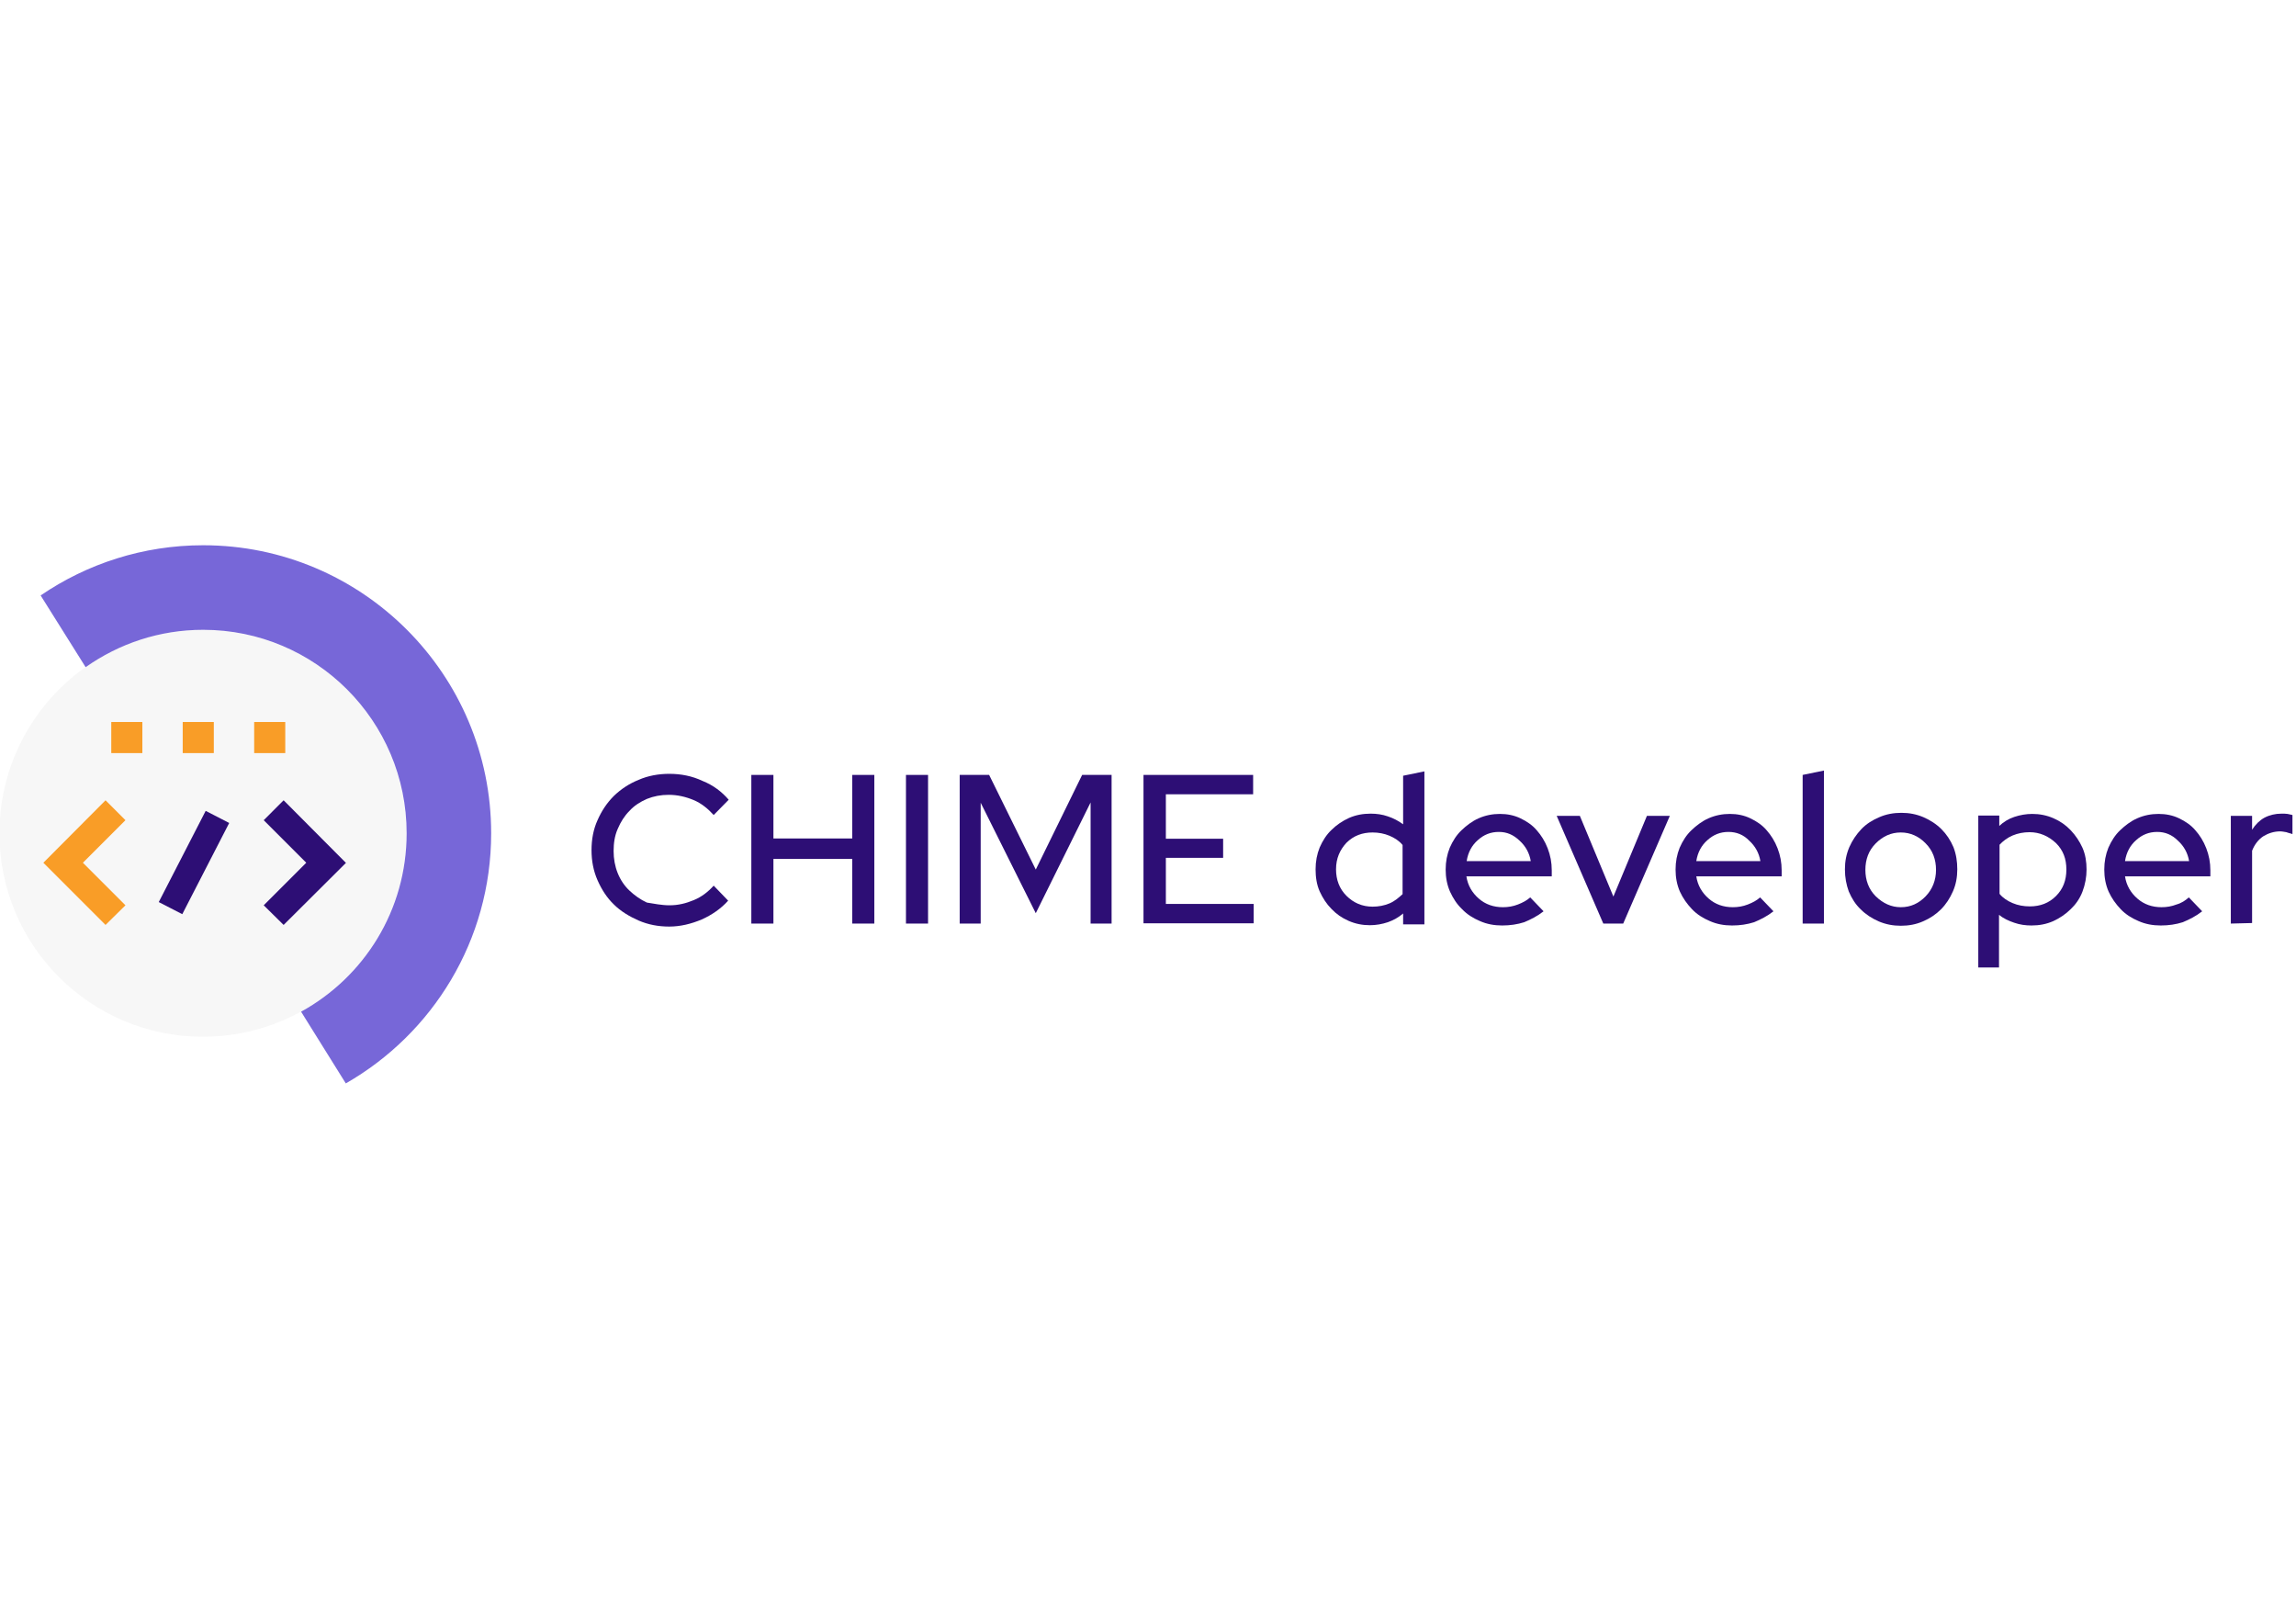
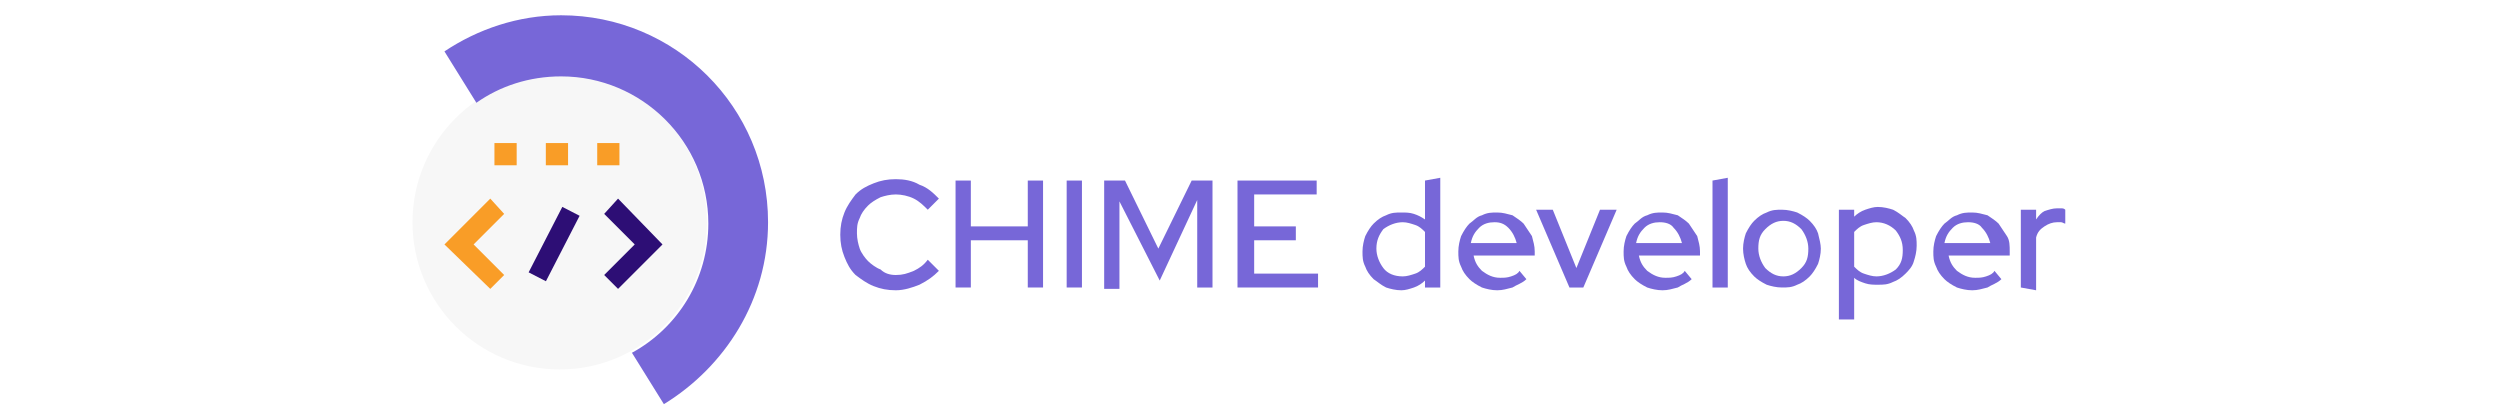
- <svg xmlns="http://www.w3.org/2000/svg" version="1.1" id="svg3077" x="0px" y="0px" viewBox="0 0 841.9 595.3" style="enable-background:new 0 0 841.9 595.3;" xml:space="preserve">
+ <svg xmlns="http://www.w3.org/2000/svg" version="1.1" id="svg3077" x="0px" y="0px" viewBox="0 0 180 30" style="enable-background:new 0 0 180 30;" xml:space="preserve">
  <style type="text/css">
	.st0{fill:#F7F7F7;}
	.st1{fill:#7767D8;}
	.st2{fill:#F99D27;}
	.st3{fill:#2D0E75;}
- 	.st4{enable-background:new    ;}
</style>
  <g>
-     <circle class="st0" cx="74.4" cy="305.5" r="74.6" />
    <g>
-       <path class="st1" d="M180.1,305.5c0-58.3-47.3-105.6-105.6-105.6c-22.1,0-42.6,6.8-59.6,18.4l16.5,26.3    c12.2-8.6,27-13.7,43.1-13.7c41.2,0,74.6,33.4,74.6,74.6c0,28.2-15.6,52.7-38.7,65.4l16.4,26.3C158.6,379,180.1,344.8,180.1,305.5    z" />
+       <circle class="st0" cx="40.3" cy="16" r="10.6" />
+       <g>
+         <path class="st1" d="M55.3,16c0-8.3-6.7-14.9-14.9-14.9c-3.1,0-6,1-8.4,2.6l2.3,3.7c1.7-1.2,3.8-1.9,6.1-1.9     c5.8,0,10.6,4.7,10.6,10.6c0,4-2.2,7.5-5.5,9.3l2.3,3.7C52.2,26.4,55.3,21.6,55.3,16z" />
+       </g>
+       <rect x="35.6" y="10.3" class="st2" width="1.6" height="1.6" />
+       <rect x="39.3" y="10.3" class="st2" width="1.6" height="1.6" />
+       <rect x="43" y="10.3" class="st2" width="1.6" height="1.6" />
+       <rect x="37.2" y="16.9" transform="matrix(0.4576 -0.8892 0.8892 0.4576 6.0113 44.9538)" class="st3" width="5.3" height="1.4" />
+       <polygon class="st3" points="47.7,17.6 47.7,17.6 44.5,14.3 43.5,15.4 45.7,17.6 43.5,19.8 44.5,20.8 47.7,17.6   " />
+       <polygon class="st2" points="32,17.6 32,17.6 35.3,14.3 36.3,15.4 34.1,17.6 36.3,19.8 35.3,20.8   " />
    </g>
-     <rect x="40.8" y="264.7" class="st2" width="11.4" height="11.4" />
-     <rect x="67" y="264.7" class="st2" width="11.4" height="11.4" />
-     <rect x="93.2" y="264.7" class="st2" width="11.4" height="11.4" />
-     <rect x="66.3" y="297.4" transform="matrix(0.8892 0.4576 -0.4576 0.8892 152.5553 2.4944)" class="st3" width="9.7" height="37.6" />
-     <polygon class="st3" points="126.8,316.3 126.8,316.3 104,293.4 96.7,300.7 112.3,316.3 96.7,331.9 104,339.1 126.9,316.3  " />
-     <polygon class="st2" points="15.9,316.3 15.9,316.3 38.7,293.4 46,300.7 30.4,316.3 46,331.9 38.7,339.1 15.9,316.3  " />
-   </g>
-   <g class="st4">
-     <path class="st3" d="M245.5,331.9c3.2,0,6-0.7,8.9-1.9c2.9-1.2,5.2-3,7.3-5.3l5.3,5.5c-2.6,2.9-5.9,5.2-9.7,6.9   c-3.8,1.6-7.8,2.6-11.9,2.6c-4,0-7.7-0.7-11.2-2.2c-3.4-1.5-6.6-3.4-9.1-5.9c-2.6-2.5-4.5-5.5-6-8.9c-1.5-3.4-2.2-7.1-2.2-11   c0-4,0.7-7.7,2.2-11c1.5-3.4,3.4-6.3,6-8.9c2.6-2.5,5.6-4.5,9.1-5.9c3.4-1.5,7.3-2.2,11.2-2.2c4.3,0,8.4,0.8,12.2,2.6   c4,1.6,7.1,4,9.6,6.9l-5.5,5.6c-2.1-2.3-4.5-4.3-7.4-5.5c-2.9-1.2-5.9-1.9-9.1-1.9c-2.9,0-5.5,0.5-8,1.5c-2.5,1.1-4.7,2.5-6.4,4.4   c-1.8,1.8-3.2,4-4.3,6.6c-1.1,2.5-1.5,5.2-1.5,8.1c0,2.9,0.5,5.6,1.5,8.1c1,2.5,2.5,4.7,4.3,6.4s4,3.3,6.4,4.4   C239.8,331.3,242.6,331.9,245.5,331.9z" />
-     <path class="st3" d="M275.5,338.6v-54.5h8.1v23.3h28.9v-23.3h8.1v54.5h-8.1v-23.7h-28.9v23.7H275.5L275.5,338.6z" />
-     <path class="st3" d="M332.2,338.6v-54.5h8.1v54.5H332.2L332.2,338.6z" />
-     <path class="st3" d="M379.8,334.8l-20.2-40.5v44.3h-7.7v-54.5h10.8l17.1,34.7l17-34.7h10.8v54.5h-7.7v-44.4L379.8,334.8z" />
-     <path class="st3" d="M419.3,338.6v-54.5h40.2v7.1h-32v16.3h21v7h-21v16.9h32.2v7.1H419.3L419.3,338.6z" />
-     <path class="st3" d="M514.5,338.6v-3.7c-1.6,1.4-3.6,2.5-5.6,3.2c-2.1,0.7-4.3,1.1-6.6,1.1c-2.7,0-5.3-0.5-7.8-1.6   c-2.5-1.1-4.5-2.5-6.3-4.4c-1.8-1.8-3.2-4-4.3-6.4c-1.1-2.5-1.5-5.2-1.5-8.1c0-2.9,0.5-5.5,1.5-8c1.1-2.5,2.5-4.7,4.3-6.4   c1.8-1.8,4-3.3,6.4-4.4c2.5-1.1,5.1-1.6,8-1.6c2.2,0,4.3,0.3,6.3,1c2.1,0.7,3.8,1.6,5.6,2.9v-17.8l7.8-1.6v56.1H514.5L514.5,338.6z    M489.9,318.7c0,3.8,1.2,7.1,3.8,9.7c2.6,2.6,5.8,4,9.6,4c2.2,0,4.3-0.4,6.2-1.2s3.4-2.1,4.8-3.4v-18c-1.2-1.5-2.9-2.6-4.8-3.4   s-4-1.2-6.2-1.2c-3.8,0-7,1.2-9.6,3.8C491.3,311.6,489.9,314.7,489.9,318.7z" />
-     <path class="st3" d="M566,334.1c-2.3,1.8-4.7,3-7.1,4c-2.5,0.8-5.2,1.2-8.1,1.2s-5.6-0.5-8.1-1.6c-2.6-1.1-4.8-2.5-6.6-4.4   c-1.9-1.8-3.3-4-4.4-6.4c-1.1-2.5-1.6-5.2-1.6-8.1c0-2.9,0.5-5.5,1.5-8c1.1-2.5,2.5-4.7,4.3-6.4s3.8-3.3,6.3-4.4   c2.5-1.1,5.1-1.6,7.8-1.6c2.7,0,5.2,0.5,7.5,1.6s4.4,2.5,6,4.4c1.6,1.8,3,4,4,6.6c1,2.6,1.5,5.2,1.5,8.1v2.2h-31.3   c0.5,3.3,2.1,6,4.5,8.1c2.5,2.2,5.5,3.2,8.9,3.2c1.9,0,3.7-0.3,5.5-1c1.8-0.7,3.3-1.5,4.5-2.6L566,334.1z M549.6,305   c-3,0-5.5,1-7.7,3c-2.2,1.9-3.6,4.5-4.1,7.7h23.5c-0.5-3-1.9-5.5-4.1-7.5C554.9,306,552.5,305,549.6,305z" />
-     <path class="st3" d="M587.9,338.6l-17.1-39.5h8.5l12.3,29.6l12.3-29.6h8.4l-17.1,39.5H587.9z" />
-     <path class="st3" d="M650.3,334.1c-2.3,1.8-4.7,3-7.1,4c-2.5,0.8-5.2,1.2-8.1,1.2s-5.6-0.5-8.1-1.6c-2.6-1.1-4.8-2.5-6.6-4.4   c-1.8-1.9-3.3-4-4.4-6.4c-1.1-2.5-1.6-5.2-1.6-8.1c0-2.9,0.5-5.5,1.5-8c1.1-2.5,2.5-4.7,4.3-6.4s3.8-3.3,6.3-4.4   c2.5-1.1,5.1-1.6,7.8-1.6c2.7,0,5.2,0.5,7.5,1.6s4.4,2.5,6,4.4c1.6,1.8,3,4,4,6.6c1,2.6,1.5,5.2,1.5,8.1v2.2H622   c0.5,3.3,2.1,6,4.5,8.1c2.5,2.2,5.5,3.2,8.9,3.2c1.9,0,3.7-0.3,5.5-1c1.8-0.7,3.3-1.5,4.5-2.6L650.3,334.1z M633.8,305   c-3,0-5.5,1-7.7,3c-2.2,1.9-3.6,4.5-4.1,7.7h23.5c-0.5-3-1.9-5.5-4.1-7.5C639.3,306,636.7,305,633.8,305z" />
-     <path class="st3" d="M668.8,282.5v56.1H661v-54.5L668.8,282.5z" />
-     <path class="st3" d="M676.5,318.7c0-2.9,0.5-5.5,1.6-8.1c1.1-2.5,2.6-4.7,4.4-6.6c1.8-1.9,4-3.3,6.6-4.4c2.5-1.1,5.2-1.6,8.1-1.6   c2.9,0,5.5,0.5,8.1,1.6c2.5,1.1,4.7,2.5,6.6,4.4c1.8,1.8,3.3,4,4.4,6.6c1,2.6,1.4,5.3,1.4,8.1c0,2.9-0.5,5.6-1.6,8.1   c-1.1,2.5-2.5,4.7-4.4,6.6c-1.8,1.8-4,3.3-6.6,4.4c-2.5,1.1-5.2,1.6-8.1,1.6s-5.5-0.5-8.1-1.6c-2.5-1.1-4.7-2.5-6.6-4.4   c-1.9-1.8-3.3-4-4.4-6.6C677,324.3,676.5,321.7,676.5,318.7z M697,332.6c3.6,0,6.6-1.4,9.1-4c2.5-2.6,3.8-5.9,3.8-9.7   c0-3.8-1.2-7.1-3.8-9.7c-2.5-2.6-5.6-4-9.1-4c-3.6,0-6.6,1.4-9.2,4c-2.6,2.6-3.8,5.9-3.8,9.7c0,3.8,1.2,7.1,3.8,9.7   C690.5,331.2,693.5,332.6,697,332.6z" />
-     <path class="st3" d="M725.4,354.7V299h7.7v3.8c1.6-1.5,3.4-2.6,5.5-3.3s4.3-1.1,6.6-1.1c2.7,0,5.3,0.5,7.8,1.6s4.5,2.5,6.3,4.4   c1.8,1.9,3.2,4,4.3,6.4c1.1,2.5,1.5,5.2,1.5,8c0,2.7-0.5,5.5-1.5,8.1c-1,2.6-2.5,4.7-4.3,6.4c-1.8,1.8-4,3.3-6.4,4.4   c-2.5,1.1-5.1,1.6-8,1.6c-2.2,0-4.3-0.3-6.3-1c-2.1-0.7-4-1.6-5.6-2.9v19.3L725.4,354.7L725.4,354.7z M744.2,305.1   c-2.2,0-4.3,0.4-6.2,1.2s-3.6,2.1-4.8,3.4v18c1.2,1.5,2.9,2.6,4.8,3.4s4,1.2,6.3,1.2c3.8,0,7-1.2,9.6-3.8c2.6-2.6,3.8-5.8,3.8-9.7   c0-4-1.2-7.1-3.8-9.7C751.1,306.5,747.9,305.1,744.2,305.1z" />
-     <path class="st3" d="M807.5,334.1c-2.3,1.8-4.7,3-7.1,4c-2.5,0.8-5.2,1.2-8.1,1.2c-2.9,0-5.6-0.5-8.1-1.6c-2.6-1.1-4.8-2.5-6.6-4.4   c-1.8-1.9-3.3-4-4.4-6.4c-1.1-2.5-1.6-5.2-1.6-8.1c0-2.9,0.5-5.5,1.5-8c1.1-2.5,2.5-4.7,4.3-6.4s3.8-3.3,6.3-4.4   c2.5-1.1,5.1-1.6,7.8-1.6c2.7,0,5.2,0.5,7.5,1.6s4.4,2.5,6,4.4c1.6,1.8,3,4,4,6.6c1,2.6,1.5,5.2,1.5,8.1v2.2h-31.3   c0.5,3.3,2.1,6,4.5,8.1c2.5,2.2,5.5,3.2,8.9,3.2c1.9,0,3.7-0.3,5.5-1c1.8-0.5,3.3-1.5,4.5-2.6L807.5,334.1z M791,305   c-3,0-5.5,1-7.7,3c-2.2,1.9-3.6,4.5-4.1,7.7h23.5c-0.5-3-1.9-5.5-4.1-7.5C796.4,306,793.9,305,791,305z" />
-     <path class="st3" d="M818,338.6v-39.5h7.8v5.1c1.2-1.9,2.7-3.4,4.5-4.4c1.9-1,4-1.5,6.3-1.5c0.8,0,1.5,0,2.2,0.1   c0.7,0.1,1.2,0.3,1.8,0.4v7c-0.7-0.3-1.5-0.4-2.2-0.7c-0.8-0.1-1.5-0.3-2.3-0.3c-2.3,0-4.4,0.7-6.2,1.8c-1.8,1.2-3.2,3-4.1,5.3   v26.5L818,338.6L818,338.6z" />
+     <g>
+       <path class="st1" d="M64.5,19.8c0.5,0,0.8-0.1,1.3-0.3c0.4-0.2,0.7-0.4,1-0.8l0.8,0.8c-0.4,0.4-0.8,0.7-1.4,1    c-0.5,0.2-1.1,0.4-1.7,0.4c-0.6,0-1.1-0.1-1.6-0.3c-0.5-0.2-0.9-0.5-1.3-0.8c-0.4-0.4-0.6-0.8-0.8-1.3c-0.2-0.5-0.3-1-0.3-1.6    c0-0.6,0.1-1.1,0.3-1.6c0.2-0.5,0.5-0.9,0.8-1.3c0.4-0.4,0.8-0.6,1.3-0.8c0.5-0.2,1-0.3,1.6-0.3c0.6,0,1.2,0.1,1.7,0.4    c0.6,0.2,1,0.6,1.4,1l-0.8,0.8c-0.3-0.3-0.6-0.6-1-0.8S64.9,14,64.5,14c-0.4,0-0.8,0.1-1.1,0.2c-0.4,0.2-0.7,0.4-0.9,0.6    c-0.3,0.3-0.5,0.6-0.6,0.9c-0.2,0.4-0.2,0.7-0.2,1.1c0,0.4,0.1,0.8,0.2,1.1s0.4,0.7,0.6,0.9s0.6,0.5,0.9,0.6    C63.7,19.7,64.1,19.8,64.5,19.8z" />
+       <path class="st1" d="M68.8,20.7V13h1.1v3.3H74V13h1.1v7.7H74v-3.4h-4.1v3.4H68.8L68.8,20.7z" />
+       <path class="st1" d="M76.8,20.7V13h1.1v7.7H76.8L76.8,20.7z" />
+       <path class="st1" d="M83.5,20.2l-2.9-5.7v6.3h-1.1V13h1.5l2.4,4.9l2.4-4.9h1.5v7.7h-1.1v-6.3L83.5,20.2z" />
+       <path class="st1" d="M89.1,20.7V13h5.7v1h-4.5v2.3h3v1h-3v2.4h4.6v1L89.1,20.7L89.1,20.7z" />
+       <path class="st1" d="M102.6,20.7v-0.5c-0.2,0.2-0.5,0.4-0.8,0.5c-0.3,0.1-0.6,0.2-0.9,0.2c-0.4,0-0.8-0.1-1.1-0.2    c-0.4-0.2-0.6-0.4-0.9-0.6c-0.3-0.3-0.5-0.6-0.6-0.9c-0.2-0.4-0.2-0.7-0.2-1.1c0-0.4,0.1-0.8,0.2-1.1c0.2-0.4,0.4-0.7,0.6-0.9    c0.3-0.3,0.6-0.5,0.9-0.6c0.4-0.2,0.7-0.2,1.1-0.2c0.3,0,0.6,0,0.9,0.1c0.3,0.1,0.5,0.2,0.8,0.4V13l1.1-0.2v7.9L102.6,20.7    L102.6,20.7z M99.1,17.9c0,0.5,0.2,1,0.5,1.4s0.8,0.6,1.4,0.6c0.3,0,0.6-0.1,0.9-0.2s0.5-0.3,0.7-0.5v-2.5    c-0.2-0.2-0.4-0.4-0.7-0.5c-0.3-0.1-0.6-0.2-0.9-0.2c-0.5,0-1,0.2-1.4,0.5C99.3,16.9,99.1,17.3,99.1,17.9z" />
+       <path class="st1" d="M109.9,20.1c-0.3,0.3-0.7,0.4-1,0.6c-0.4,0.1-0.7,0.2-1.1,0.2c-0.4,0-0.8-0.1-1.1-0.2    c-0.4-0.2-0.7-0.4-0.9-0.6c-0.3-0.3-0.5-0.6-0.6-0.9c-0.2-0.4-0.2-0.7-0.2-1.1c0-0.4,0.1-0.8,0.2-1.1c0.2-0.4,0.4-0.7,0.6-0.9    c0.3-0.2,0.5-0.5,0.9-0.6c0.4-0.2,0.7-0.2,1.1-0.2s0.7,0.1,1.1,0.2c0.3,0.2,0.6,0.4,0.8,0.6c0.2,0.3,0.4,0.6,0.6,0.9    c0.1,0.4,0.2,0.7,0.2,1.1v0.3h-4.4c0.1,0.5,0.3,0.8,0.6,1.1c0.4,0.3,0.8,0.5,1.3,0.5c0.3,0,0.5,0,0.8-0.1c0.3-0.1,0.5-0.2,0.6-0.4    L109.9,20.1z M107.6,16c-0.4,0-0.8,0.1-1.1,0.4c-0.3,0.3-0.5,0.6-0.6,1.1h3.3c-0.1-0.4-0.3-0.8-0.6-1.1    C108.3,16.1,108,16,107.6,16z" />
+       <path class="st1" d="M113,20.7l-2.4-5.6h1.2l1.7,4.2l1.7-4.2h1.2l-2.4,5.6H113z" />
+       <path class="st1" d="M121.8,20.1c-0.3,0.3-0.7,0.4-1,0.6c-0.4,0.1-0.7,0.2-1.1,0.2s-0.8-0.1-1.1-0.2c-0.4-0.2-0.7-0.4-0.9-0.6    c-0.3-0.3-0.5-0.6-0.6-0.9c-0.2-0.4-0.2-0.7-0.2-1.1c0-0.4,0.1-0.8,0.2-1.1c0.2-0.4,0.4-0.7,0.6-0.9c0.3-0.2,0.5-0.5,0.9-0.6    c0.4-0.2,0.7-0.2,1.1-0.2c0.4,0,0.7,0.1,1.1,0.2c0.3,0.2,0.6,0.4,0.8,0.6c0.2,0.3,0.4,0.6,0.6,0.9c0.1,0.4,0.2,0.7,0.2,1.1v0.3    h-4.4c0.1,0.5,0.3,0.8,0.6,1.1c0.4,0.3,0.8,0.5,1.3,0.5c0.3,0,0.5,0,0.8-0.1c0.3-0.1,0.5-0.2,0.6-0.4L121.8,20.1z M119.5,16    c-0.4,0-0.8,0.1-1.1,0.4c-0.3,0.3-0.5,0.6-0.6,1.1h3.3c-0.1-0.4-0.3-0.8-0.6-1.1C120.3,16.1,119.9,16,119.5,16z" />
+       <path class="st1" d="M124.4,12.8v7.9h-1.1V13L124.4,12.8z" />
+       <path class="st1" d="M125.5,17.9c0-0.4,0.1-0.8,0.2-1.1c0.2-0.4,0.4-0.7,0.6-0.9c0.3-0.3,0.6-0.5,0.9-0.6c0.4-0.2,0.7-0.2,1.1-0.2    c0.4,0,0.8,0.1,1.1,0.2c0.4,0.2,0.7,0.4,0.9,0.6c0.3,0.3,0.5,0.6,0.6,0.9c0.1,0.4,0.2,0.8,0.2,1.1c0,0.4-0.1,0.8-0.2,1.1    c-0.2,0.4-0.4,0.7-0.6,0.9c-0.3,0.3-0.6,0.5-0.9,0.6c-0.4,0.2-0.7,0.2-1.1,0.2s-0.8-0.1-1.1-0.2c-0.4-0.2-0.7-0.4-0.9-0.6    c-0.3-0.3-0.5-0.6-0.6-0.9C125.6,18.7,125.5,18.3,125.5,17.9z M128.4,19.9c0.5,0,0.9-0.2,1.3-0.6s0.5-0.8,0.5-1.4    c0-0.5-0.2-1-0.5-1.4c-0.4-0.4-0.8-0.6-1.3-0.6c-0.5,0-0.9,0.2-1.3,0.6c-0.4,0.4-0.5,0.8-0.5,1.4c0,0.5,0.2,1,0.5,1.4    C127.5,19.7,127.9,19.9,128.4,19.9z" />
+       <path class="st1" d="M132.4,23v-7.9h1.1v0.5c0.2-0.2,0.5-0.4,0.8-0.5c0.3-0.1,0.6-0.2,0.9-0.2c0.4,0,0.8,0.1,1.1,0.2    c0.4,0.2,0.6,0.4,0.9,0.6c0.3,0.3,0.5,0.6,0.6,0.9c0.2,0.4,0.2,0.7,0.2,1.1c0,0.4-0.1,0.8-0.2,1.1c-0.1,0.4-0.4,0.7-0.6,0.9    c-0.3,0.3-0.6,0.5-0.9,0.6c-0.4,0.2-0.7,0.2-1.1,0.2c-0.3,0-0.6,0-0.9-0.1c-0.3-0.1-0.6-0.2-0.8-0.4V23L132.4,23L132.4,23z     M135.1,16c-0.3,0-0.6,0.1-0.9,0.2c-0.3,0.1-0.5,0.3-0.7,0.5v2.5c0.2,0.2,0.4,0.4,0.7,0.5c0.3,0.1,0.6,0.2,0.9,0.2    c0.5,0,1-0.2,1.4-0.5c0.4-0.4,0.5-0.8,0.5-1.4c0-0.6-0.2-1-0.5-1.4C136.1,16.2,135.6,16,135.1,16z" />
+       <path class="st1" d="M144.1,20.1c-0.3,0.3-0.7,0.4-1,0.6c-0.4,0.1-0.7,0.2-1.1,0.2s-0.8-0.1-1.1-0.2c-0.4-0.2-0.7-0.4-0.9-0.6    c-0.3-0.3-0.5-0.6-0.6-0.9c-0.2-0.4-0.2-0.7-0.2-1.1c0-0.4,0.1-0.8,0.2-1.1c0.2-0.4,0.4-0.7,0.6-0.9c0.3-0.2,0.5-0.5,0.9-0.6    c0.4-0.2,0.7-0.2,1.1-0.2s0.7,0.1,1.1,0.2c0.3,0.2,0.6,0.4,0.8,0.6c0.2,0.3,0.4,0.6,0.6,0.9s0.2,0.7,0.2,1.1v0.3h-4.4    c0.1,0.5,0.3,0.8,0.6,1.1c0.4,0.3,0.8,0.5,1.3,0.5c0.3,0,0.5,0,0.8-0.1c0.3-0.1,0.5-0.2,0.6-0.4L144.1,20.1z M141.7,16    c-0.4,0-0.8,0.1-1.1,0.4c-0.3,0.3-0.5,0.6-0.6,1.1h3.3c-0.1-0.4-0.3-0.8-0.6-1.1C142.5,16.1,142.1,16,141.7,16z" />
+       <path class="st1" d="M145.5,20.7v-5.6h1.1v0.7c0.2-0.3,0.4-0.5,0.6-0.6c0.3-0.1,0.6-0.2,0.9-0.2c0.1,0,0.2,0,0.3,0    c0.1,0,0.2,0,0.3,0.1v1c-0.1,0-0.2-0.1-0.3-0.1c-0.1,0-0.2,0-0.3,0c-0.3,0-0.6,0.1-0.9,0.3c-0.3,0.2-0.5,0.4-0.6,0.8v3.8    L145.5,20.7L145.5,20.7z" />
+     </g>
  </g>
</svg>
